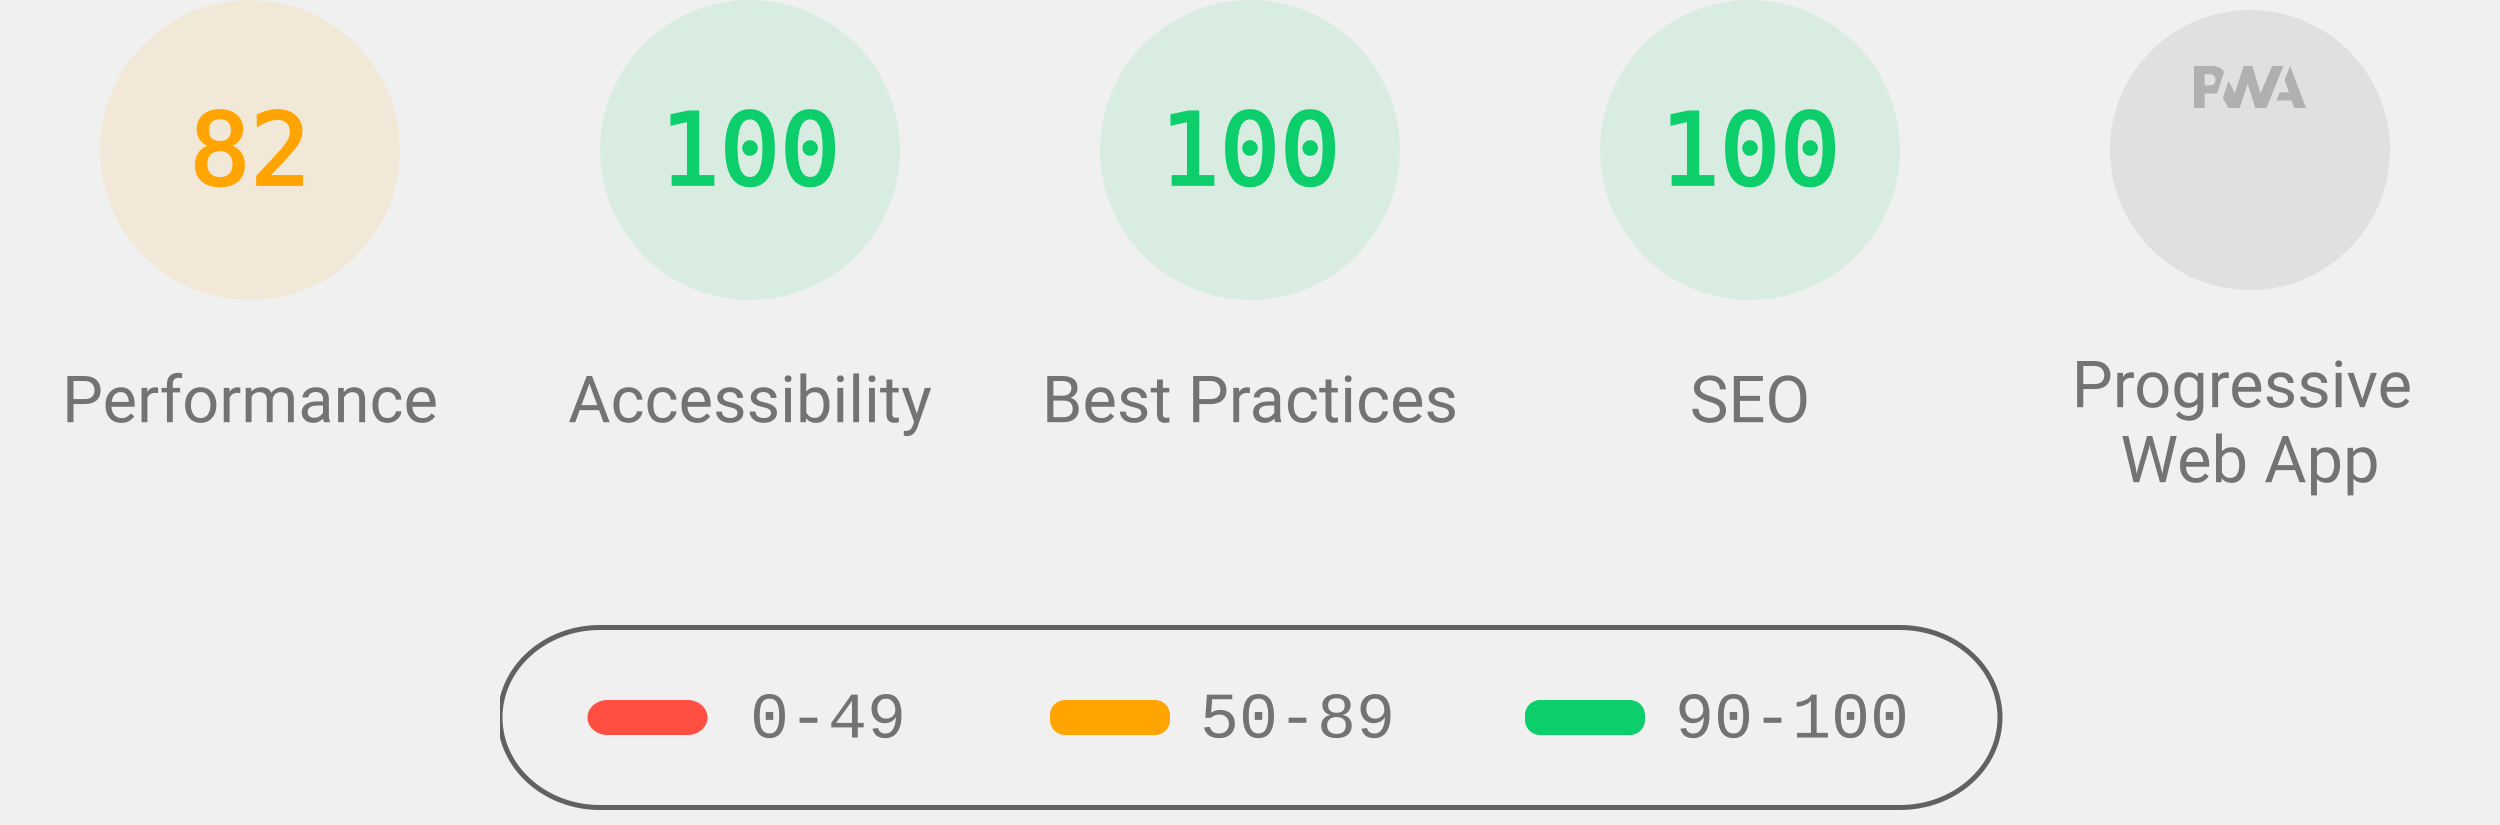
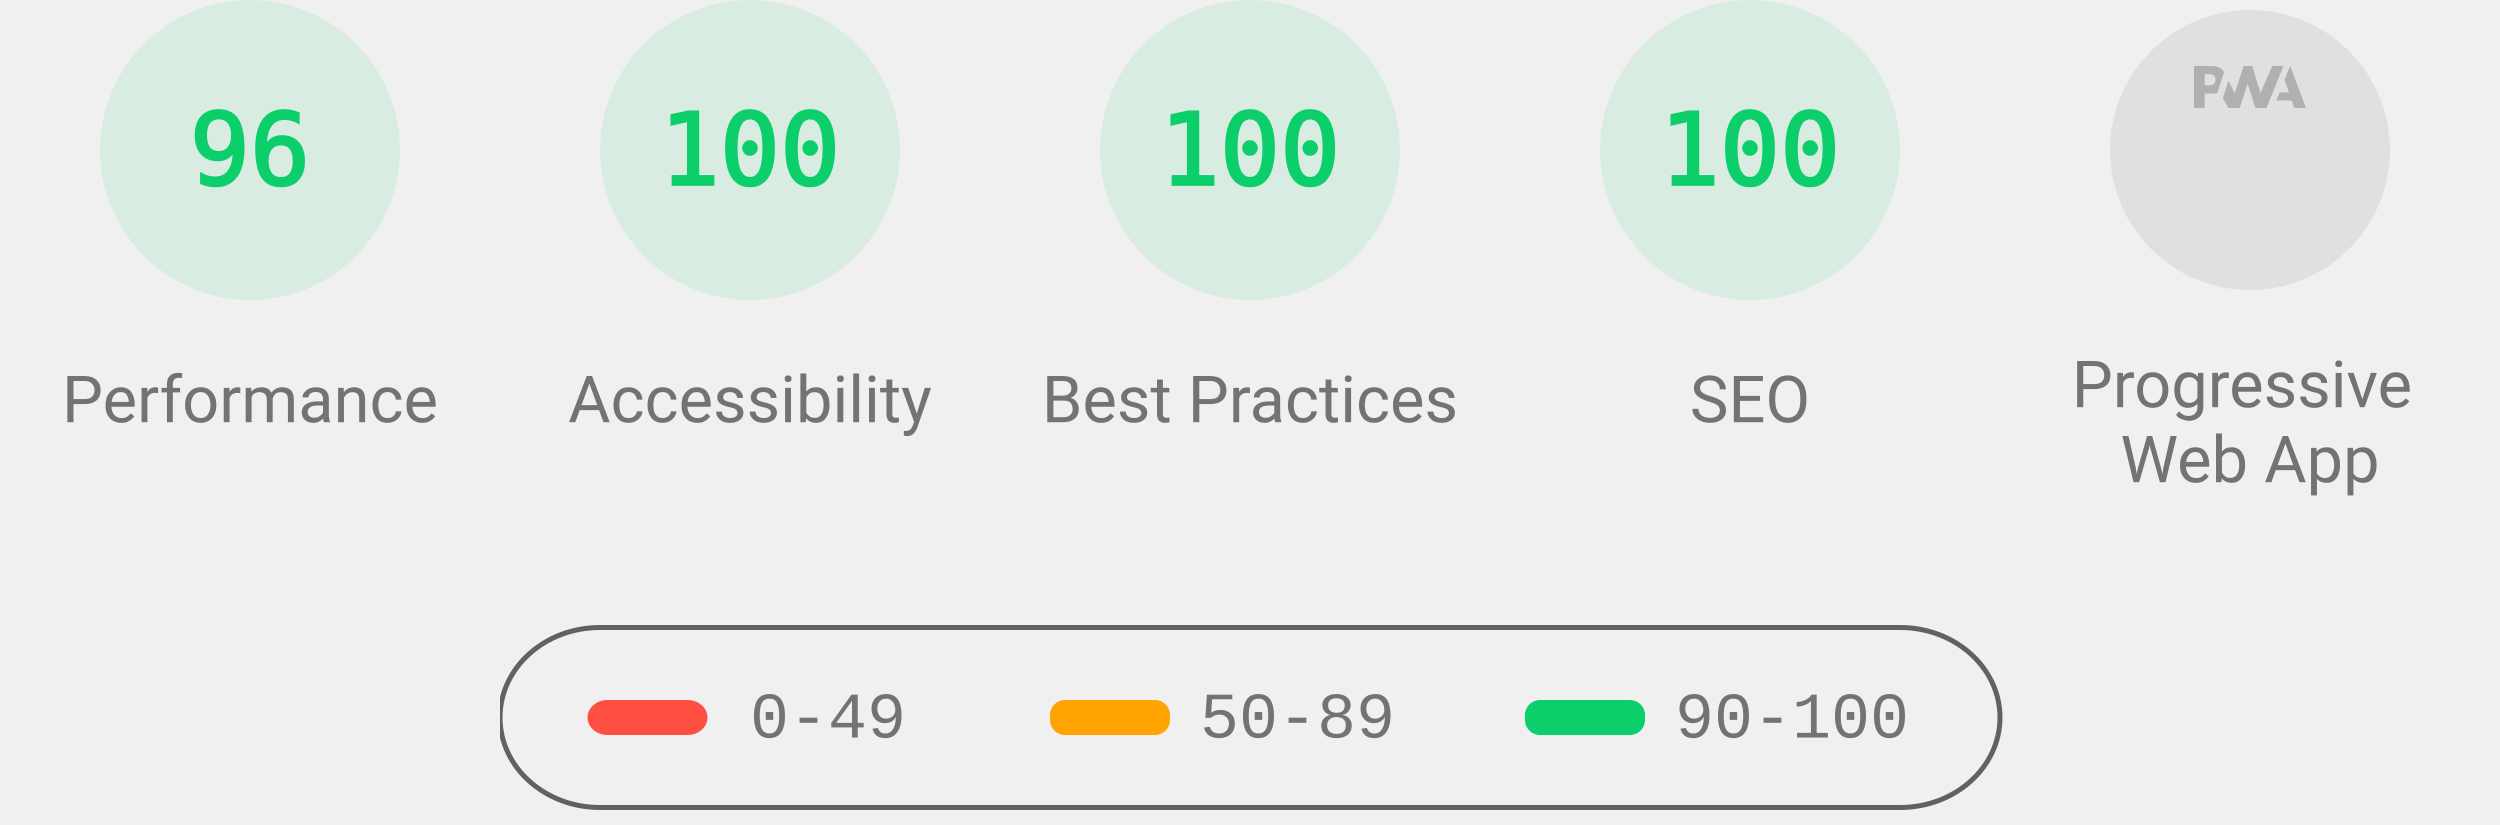
<svg xmlns="http://www.w3.org/2000/svg" class="theme--agnostic" fill="none" width="1000" height="330">
  <style>
			.gauge-base {
				opacity: 0.1
			}

			.gauge-arc {
				fill: none;
				animation-delay: 250ms;
				stroke-linecap: round;
				transform: rotate(-90deg);
				transform-origin: 100px 60px;
				animation: load-gauge 1s ease forwards
			}

			.guage-text {
				font-size: 40px;
				font-family: monospace;
				text-align: center
			}

			.guage-red {
				color: #ff4e42;
				fill: #ff4e42;
				stroke: #ff4e42
			}
			.guage-orange {
				color: #ffa400;
				fill: #ffa400;
				stroke: #ffa400
			}
			.guage-green {
				color: #0cce6b;
				fill: #0cce6b;
				stroke: #0cce6b
			}
			.theme--agnostic .guage-undefined {
				color: #5c5c5c;
				fill: #5c5c5c;
				stroke: #5c5c5c
			}
			.theme--light .guage-undefined {
				color: #1e1e1e;
				fill: #1e1e1e;
				stroke: #1e1e1e
			}
			.theme--dark .guage-undefined {
				color: #f5f5f5;
				fill: #f5f5f5;
				stroke: #f5f5f5
			}

			.guage-title {
				stroke: none;
				font-size: 26px;
				line-height: 26px;
				font-family: Roboto, Halvetica, Arial, sans-serif
			}
			.metric.guage-title {
				font-family: 'Courier New', Courier, monospace
			}
			.theme--agnostic .guage-title {
				color: #737373;
				fill: #737373
			}
			.theme--light .guage-title {
				color: #212121;
				fill: #212121
			}
			.theme--dark .guage-title {
				color: #f5f5f5;
				fill: #f5f5f5
			}

			@keyframes load-gauge {
				from {
					stroke-dasharray: 0 352.858
				}
			}
			.lh-gauge--pwa__disc {
				fill: #e0e0e0
			}
			.lh-gauge--pwa__logo {
				position: relative;
				fill: #b0b0b0
			}
			.lh-gauge--pwa__invisible {
				display: none
			}
			.lh-gauge--pwa__visible {
				display: inline
			}
			.guage-invisible {
				display: none
			}
			.lh-gauge--pwa__logo--primary-color {
				fill: #304ffe
			}
			.theme--agnostic .lh-gauge--pwa__logo--secondary-color {
				fill: #787878
			}
			.theme--light .lh-gauge--pwa__logo--secondary-color {
				fill: #3d3d3d
			}
			.theme--dark .lh-gauge--pwa__logo--secondary-color {
				fill: #d8b6b6
			}
			.theme--light #svg_2 {
				stroke: #00000022
			}
			.theme--agnostic #svg_2 {
				stroke: #616161
			}
			.theme--light #svg_2 {
				stroke: #00000022
			}
			.theme--dark #svg_2 {
				stroke: #f5f5f566
			}
		</style>
-   <svg class="guage-div guage-perf guage-orange" viewBox="0 0 200 200" width="200" height="200" x="0" y="0">
-     <circle class="gauge-base" r="56" cx="100" cy="60" stroke-width="8" />
-     <circle class="gauge-arc guage-arc-1" r="56" cx="100" cy="60" stroke-width="8" style="stroke-dasharray: 288.524, 351.858;" />
-     <text class="guage-text" x="100px" y="60px" alignment-baseline="central" dominant-baseline="central" text-anchor="middle">82</text>
+   <svg class="guage-div guage-perf guage-green" viewBox="0 0 200 200" width="200" height="200" x="0" y="0">
+     <circle class="gauge-base" r="56" cx="100" cy="60" stroke-width="8" />
+     <circle class="gauge-arc guage-arc-1" r="56" cx="100" cy="60" stroke-width="8" style="stroke-dasharray: 337.784, 351.858;" />
+     <text class="guage-text" x="100px" y="60px" alignment-baseline="central" dominant-baseline="central" text-anchor="middle">96</text>
    <text class="guage-title" x="100px" y="160px" alignment-baseline="central" dominant-baseline="central" text-anchor="middle">Performance</text>
  </svg>
  <svg class="guage-div guage-acc guage-green" viewBox="0 0 200 200" width="200" height="200" x="200" y="0">
    <circle class="gauge-base" r="56" cx="100" cy="60" stroke-width="8" />
    <circle class="gauge-arc guage-arc-2" r="56" cx="100" cy="60" stroke-width="8" style="stroke-dasharray: 351.858, 351.858;" />
    <text class="guage-text" x="100px" y="60px" alignment-baseline="central" dominant-baseline="central" text-anchor="middle">100</text>
    <text class="guage-title" x="100px" y="160px" alignment-baseline="central" dominant-baseline="central" text-anchor="middle">Accessibility</text>
  </svg>
  <svg class="guage-div guage-best guage-green" viewBox="0 0 200 200" width="200" height="200" x="400" y="0">
    <circle class="gauge-base" r="56" cx="100" cy="60" stroke-width="8" />
    <circle class="gauge-arc guage-arc-3" r="56" cx="100" cy="60" stroke-width="8" style="stroke-dasharray: 351.858, 351.858;" />
    <text class="guage-text" x="100px" y="60px" alignment-baseline="central" dominant-baseline="central" text-anchor="middle">100</text>
    <text class="guage-title" x="100px" y="160px" alignment-baseline="central" dominant-baseline="central" text-anchor="middle">Best Practices</text>
  </svg>
  <svg class="guage-div guage-seo guage-green" viewBox="0 0 200 200" width="200" height="200" x="600" y="0">
    <circle class="gauge-base" r="56" cx="100" cy="60" stroke-width="8" />
    <circle class="gauge-arc guage-arc-4" r="56" cx="100" cy="60" stroke-width="8" style="stroke-dasharray: 351.858, 351.858;" />
    <text class="guage-text" x="100px" y="60px" alignment-baseline="central" dominant-baseline="central" text-anchor="middle">100</text>
    <text class="guage-title" x="100px" y="160px" alignment-baseline="central" dominant-baseline="central" text-anchor="middle">SEO</text>
  </svg>
  <svg class="guage-div guage-pwa " viewBox="0 0 200 200" width="200" height="200" x="800" y="0">
    <svg viewBox="0 0 60 60" width="112" height="112" x="44" y="4">
      <defs>
        <linearGradient id="lh-gauge--pwa__check-circle__gradient-0" x1="50%" y1="0%" x2="50%" y2="100%">
          <stop stop-color="#00C852" offset="0%" />
          <stop stop-color="#009688" offset="100%" />
        </linearGradient>
        <linearGradient id="lh-gauge--pwa__installable__shadow-gradient-0" x1="76.056%" x2="24.111%" y1="82.995%" y2="24.735%">
          <stop stop-color="#A5D6A7" offset="0%" />
          <stop stop-color="#80CBC4" offset="100%" />
        </linearGradient>
        <linearGradient id="lh-gauge--pwa__fast-reliable__shadow-gradient-0" x1="76.056%" y1="82.995%" x2="25.678%" y2="26.493%">
          <stop stop-color="#64B5F6" offset="0%" />
          <stop stop-color="#2979FF" offset="100%" />
        </linearGradient>
        <g id="lh-gauge--pwa__fast-reliable-badge-0">
          <circle fill="#FFFFFF" cx="10" cy="10" r="10" />
          <path fill="#304FFE" d="M10 3.58l5.25 2.34v3.5c0 3.23-2.24 6.26-5.25 7-3.01-.74-5.25-3.77-5.25-7v-3.5L10 3.58zm-.47 10.74l2.76-4.83.03-.07c.04-.08 0-.24-.22-.24h-1.64l.47-3.26h-.47l-2.7 4.77c-.02.01.05-.1-.04.05-.09.16-.1.31.18.31h1.63l-.47 3.27h.47z" />
        </g>
        <g id="lh-gauge--pwa__installable-badge-0">
          <circle fill="#FFFFFF" cx="10" cy="10" r="10" />
          <path fill="#009688" d="M10 4.167A5.835 5.835 0 0 0 4.167 10 5.835 5.835 0 0 0 10 15.833 5.835 5.835 0 0 0 15.833 10 5.835 5.835 0 0 0 10 4.167zm2.917 6.416h-2.334v2.334H9.417v-2.334H7.083V9.417h2.334V7.083h1.166v2.334h2.334v1.166z" />
        </g>
      </defs>
      <g stroke="none" fill-rule="nonzero">
        <circle class="lh-gauge--pwa__disc" cx="30" cy="30" r="30" />
        <g class="lh-gauge--pwa__logo">
          <path d="M35.66 19.39l.7-1.75h2L37.4 15 38.6 12l3.4 9h-2.51l-.58-1.61z" />
          <path d="M33.52 21l3.65-9h-2.42l-2.5 5.82L30.5 12h-1.86l-1.9 5.82-1.35-2.65-1.21 3.72L25.4 21h2.38l1.72-5.2 1.64 5.2z" />
          <path fill-rule="nonzero" d="M20.3 17.91h1.48c.45 0 .85-.05 1.2-.15l.39-1.18 1.07-3.3a2.64 2.64 0 0 0-.28-.37c-.55-.6-1.36-.91-2.42-.91H18v9h2.3V17.9zm1.96-3.84c.22.22.33.5.33.87 0 .36-.1.65-.29.87-.2.23-.59.35-1.15.35h-.86v-2.41h.87c.52 0 .89.1 1.1.32z" />
        </g>
        <rect class="lh-gauge--pwa__component lh-gauge--pwa__na-line lh-gauge--pwa__invisible" fill="#FFFFFF" x="20" y="32" width="20" height="4" rx="2" />
        <g class="lh-gauge--pwa__component lh-gauge--pwa__fast-reliable-badge lh-gauge--pwa__invisible" transform="translate(20, 29)">
          <path fill="url(#lh-gauge--pwa__fast-reliable__shadow-gradient-0)" d="M33.63 19.49A30 30 0 0 1 16.2 30.36L3 17.14 17.14 3l16.49 16.49z" />
          <use href="#lh-gauge--pwa__fast-reliable-badge-0" />
        </g>
        <g class="lh-gauge--pwa__component lh-gauge--pwa__installable-badge lh-gauge--pwa__invisible" transform="translate(20, 29)">
          <path fill="url(#lh-gauge--pwa__installable__shadow-gradient-0)" d="M33.629 19.487c-4.272 5.453-10.391 9.39-17.415 10.869L3 17.142 17.142 3 33.63 19.487z" />
          <use href="#lh-gauge--pwa__installable-badge-0" />
        </g>
        <g class="lh-gauge--pwa__component lh-gauge--pwa__fast-reliable-installable-badges lh-gauge--pwa__invisible">
          <g transform="translate(8, 29)">
            <path fill="url(#lh-gauge--pwa__fast-reliable__shadow-gradient-0)" d="M16.321 30.463L3 17.143 17.142 3l22.365 22.365A29.864 29.864 0 0 1 22 31c-1.942 0-3.84-.184-5.679-.537z" />
            <use href="#lh-gauge--pwa__fast-reliable-badge-0" />
          </g>
          <g transform="translate(32, 29)">
            <path fill="url(#lh-gauge--pwa__installable__shadow-gradient-0)" d="M25.982 11.84a30.107 30.107 0 0 1-13.08 15.203L3 17.143 17.142 3l8.84 8.84z" />
            <use href="#lh-gauge--pwa__installable-badge-0" />
          </g>
        </g>
        <g class="lh-gauge--pwa__component lh-gauge--pwa__check-circle lh-gauge--pwa__invisible" transform="translate(18, 28)">
          <circle fill="#FFFFFF" cx="12" cy="12" r="12" />
          <path fill="url(#lh-gauge--pwa__check-circle__gradient-0)" d="M12 2a10 10 0 1 0 0 20 10 10 0 0 0 0-20zm-2 15l-5-5 1.41-1.41L10 14.17l7.59-7.59L19 8l-9 9z" />
        </g>
      </g>
    </svg>
    <text class="guage-title" y="160px" alignment-baseline="central" dominant-baseline="central" text-anchor="middle">
      <tspan x="100px" dy="-6px">Progressive</tspan>
      <tspan x="100px" dy="30px">Web App</tspan>
    </text>
  </svg>
  <svg width="604" height="76" x="200" y="250">
    <g>
      <rect fill="none" id="canvas_background" height="80" width="604" y="-1" x="-1" />
      <g display="none" overflow="visible" y="0" x="0" height="100%" width="100%" id="canvasGrid">
        <rect fill="url(#gridpattern)" stroke-width="0" y="0" x="0" height="100%" width="100%" />
      </g>
    </g>
    <g>
      <rect fill-opacity="0" stroke-width="2" rx="40" id="svg_2" height="72" width="600" y="1" x="0" fill="#000000" />
      <rect stroke="#000" rx="8" id="svg_3" height="14" width="48" y="30" x="35" stroke-opacity="null" stroke-width="0" fill="#ff4e42" />
      <rect stroke="#000" rx="6" id="svg_4" height="14" width="48" y="30" x="220" stroke-opacity="null" stroke-width="0" fill="#ffa400" />
      <rect stroke="#000" rx="6" id="svg_5" height="14" width="48" y="30" x="410" stroke-opacity="null" stroke-width="0" fill="#0cce6b" />
      <text class="metric guage-title" xml:space="preserve" text-anchor="start" font-size="26" id="svg_6" y="45" x="100" stroke-opacity="null" stroke-width="0" stroke="#000">0-49</text>
      <text class="metric guage-title" xml:space="preserve" text-anchor="start" font-size="26" id="svg_7" y="45" x="280" stroke-opacity="null" stroke-width="0" stroke="#000">50-89</text>
      <text class="metric guage-title" xml:space="preserve" text-anchor="start" font-size="26" id="svg_8" y="45" x="470" stroke-opacity="null" stroke-width="0" stroke="#000">90-100</text>
    </g>
  </svg>
</svg>
